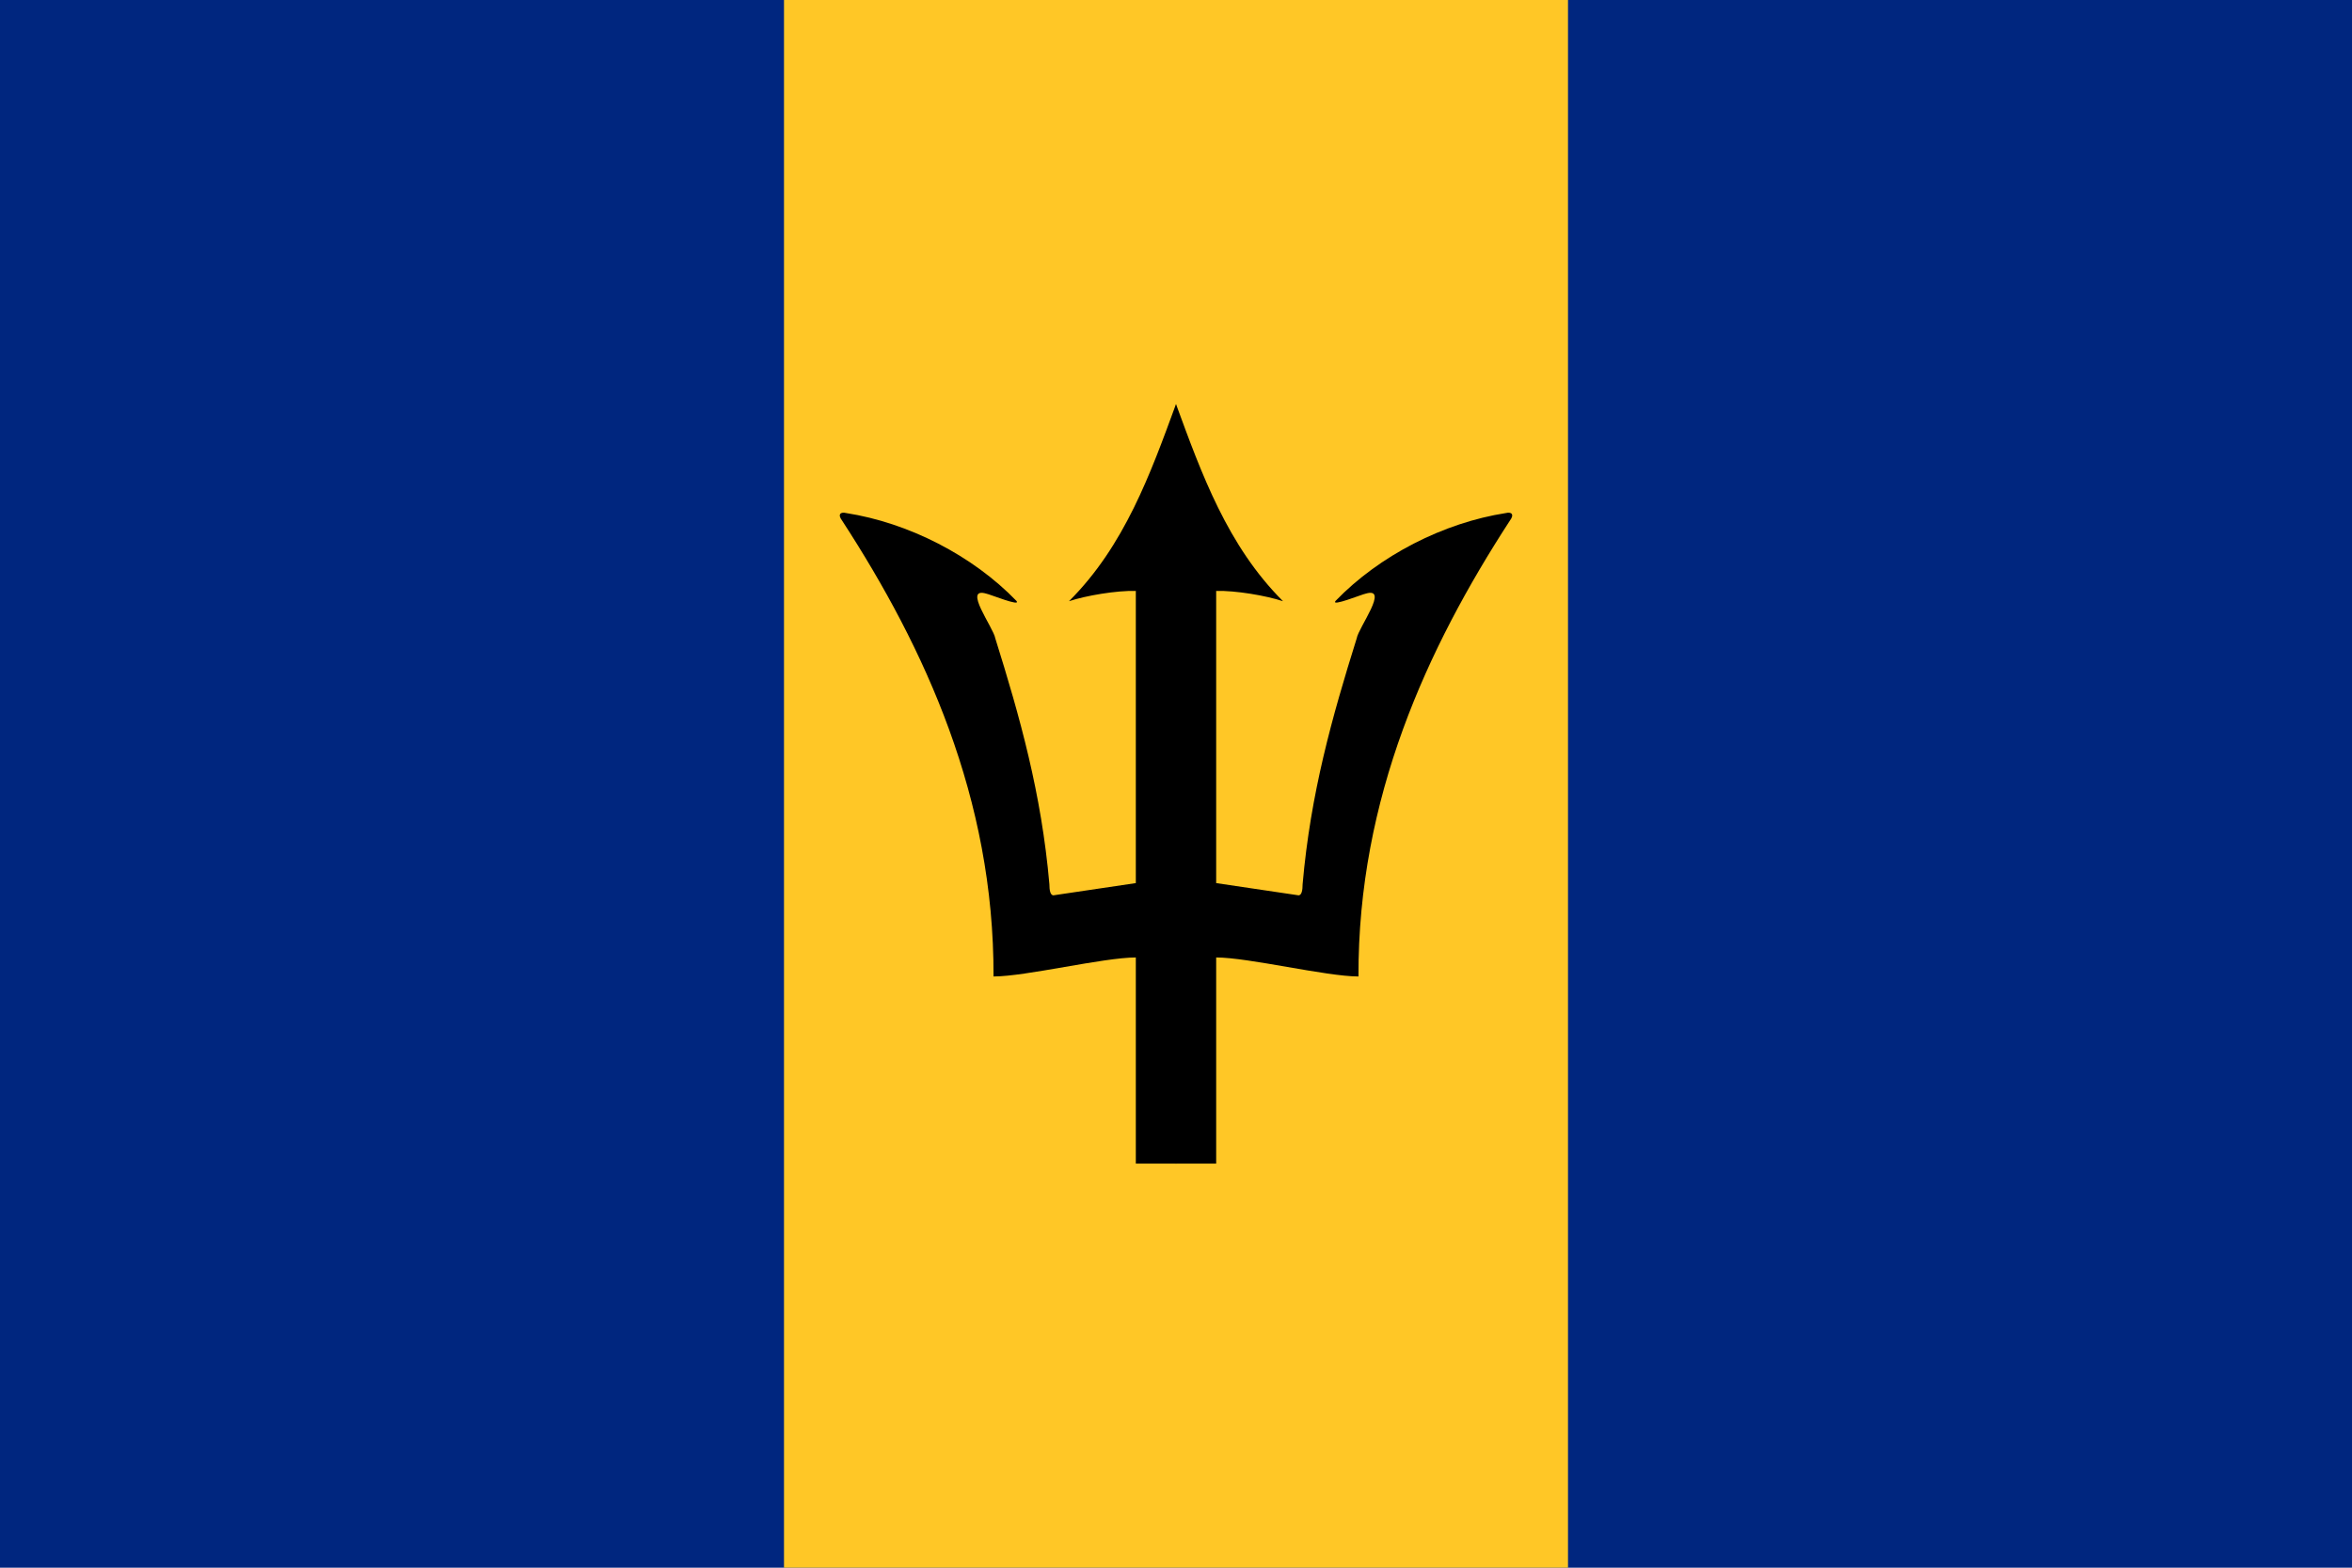
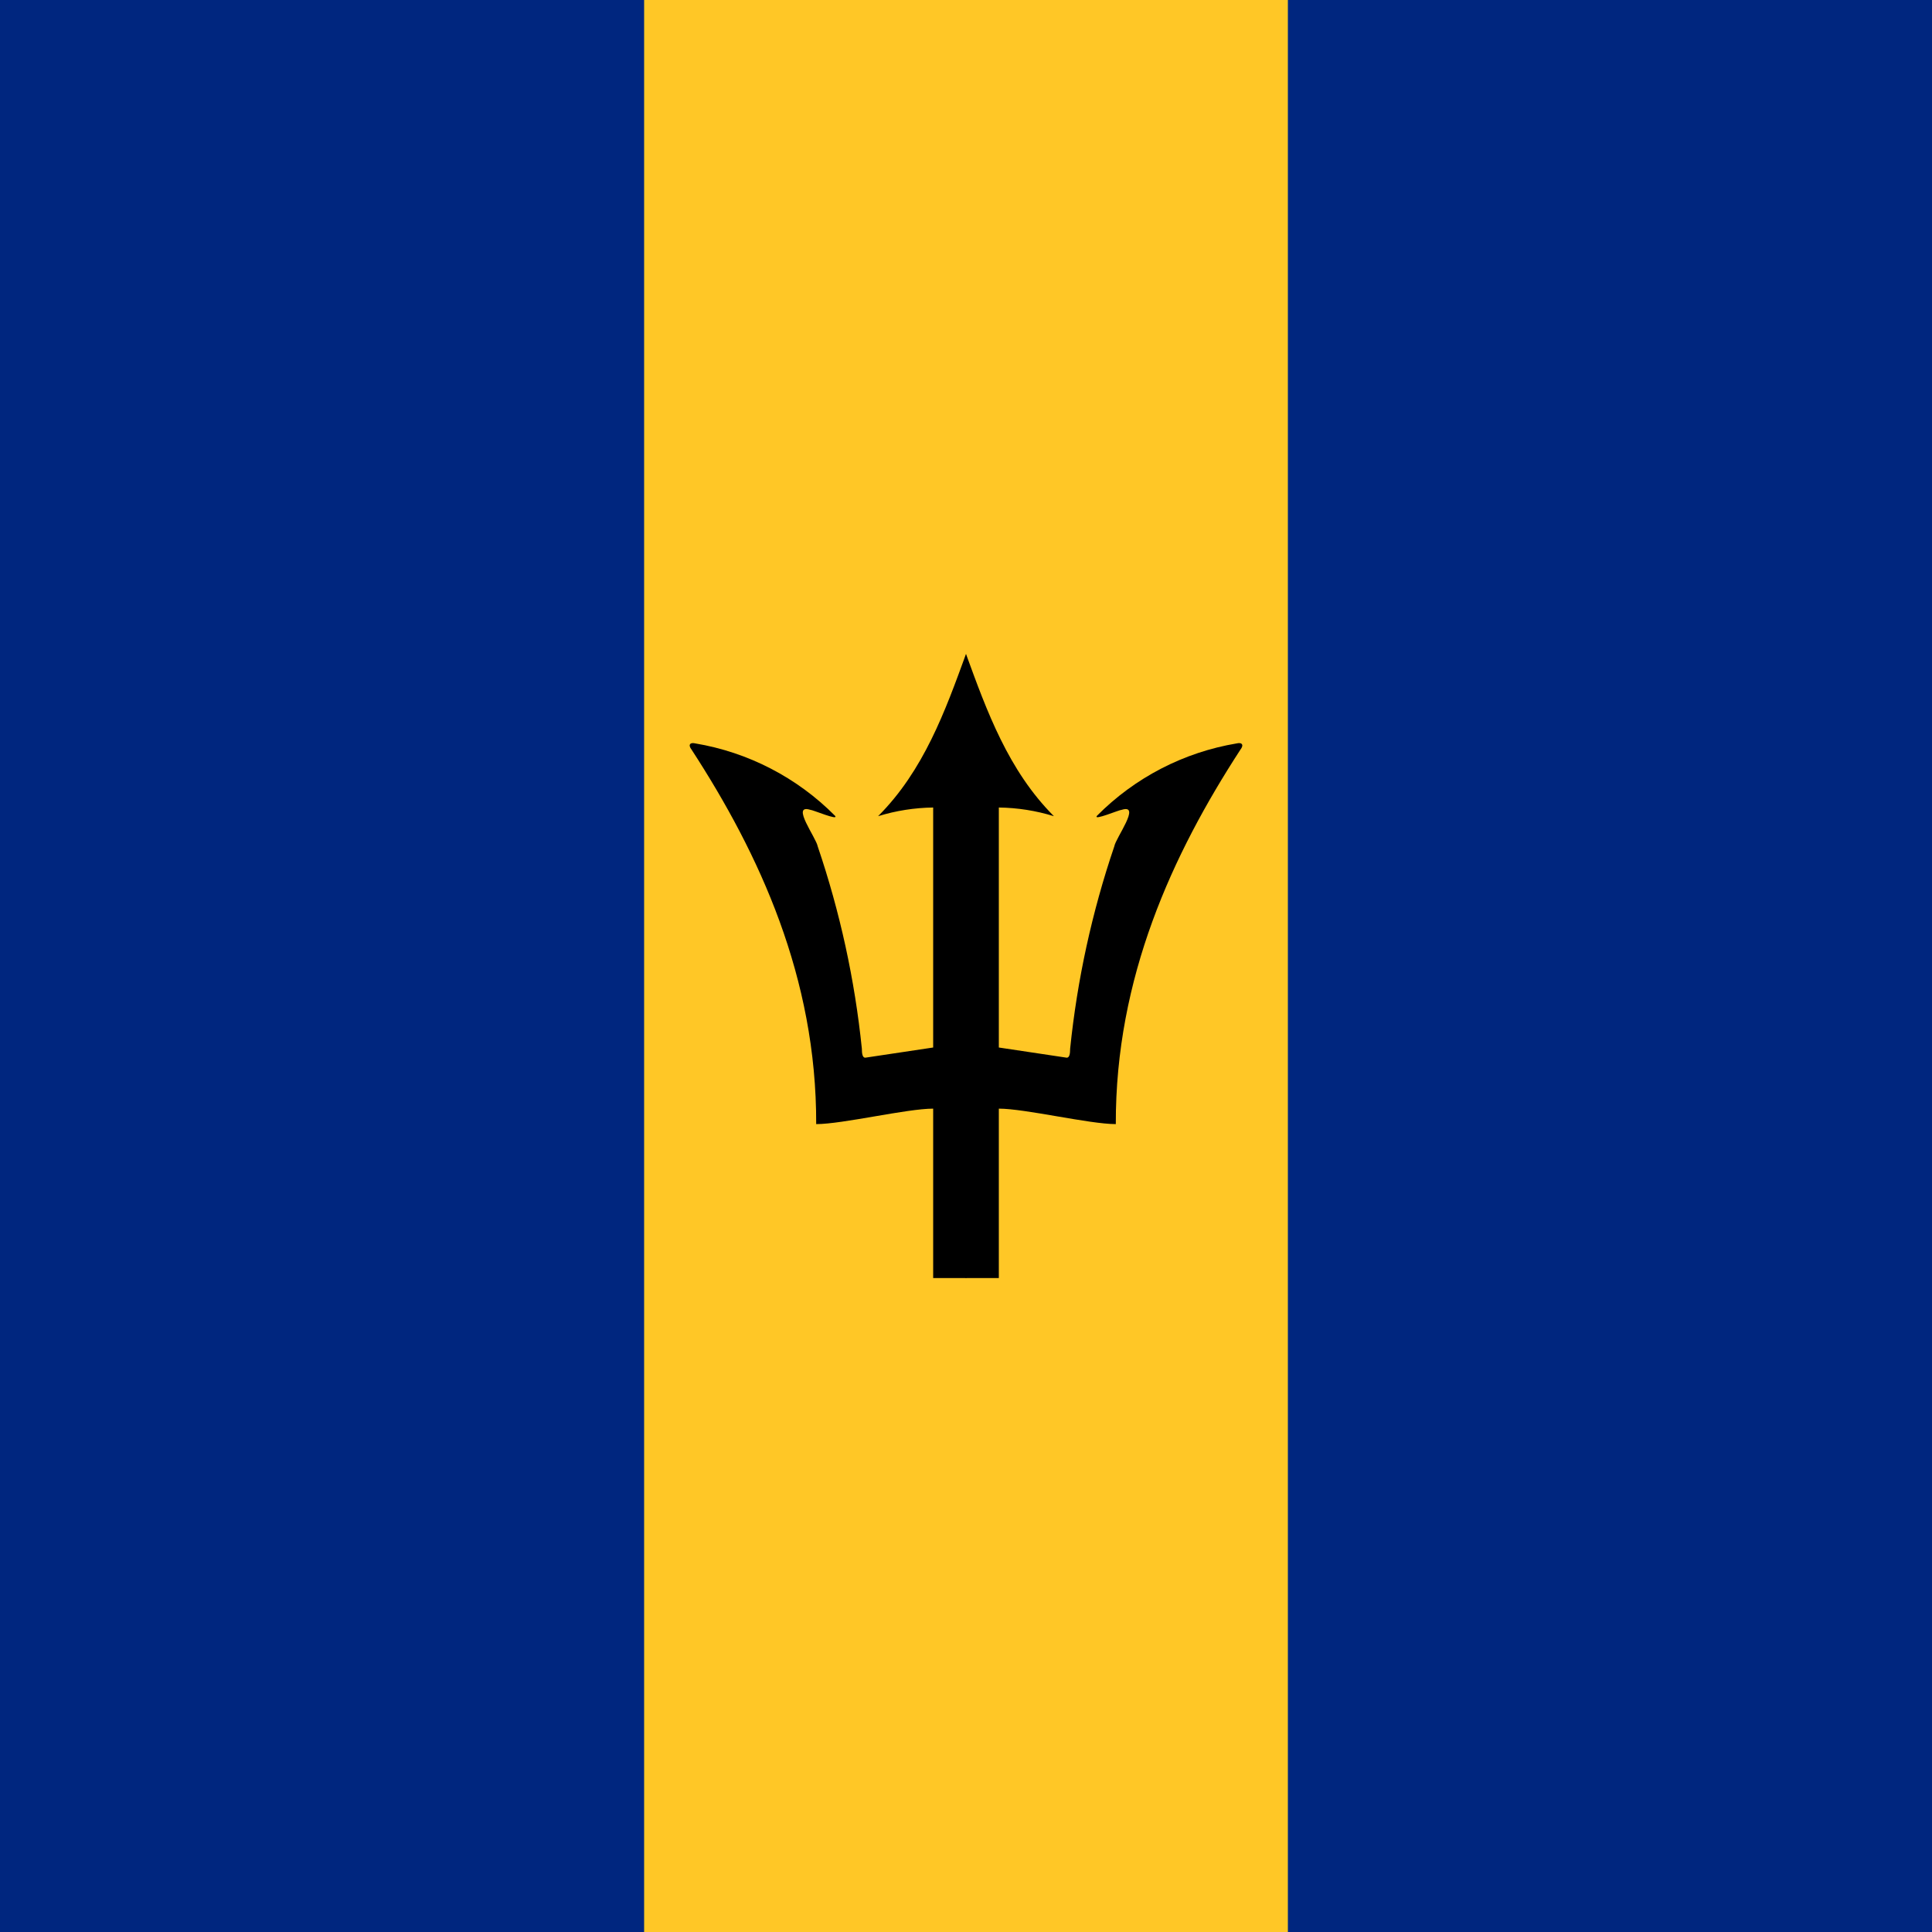
- <svg xmlns="http://www.w3.org/2000/svg" xmlns:xlink="http://www.w3.org/1999/xlink" viewBox="0 0 24000 16000">
-   <rect width="24000" height="16000" fill="#00267f" />
-   <rect width="8000" height="16000" fill="#ffc726" x="8000" />
-   <path id="h" fill="#000" d="M 12000,4124 C 11740,4833 11475,5571 10908,6136 C 11084,6078 11392,6026 11590,6031 L 11590,9013 L 10748,9138 C 10718,9135 10708,9088 10708,9024 C 10627,8098 10408,7320 10156,6515 C 10138,6405 9819,5985 10065,6059 C 10095,6063 10424,6197 10372,6133 C 9924,5669 9269,5335 8633,5236 C 8577,5222 8544,5250 8594,5315 C 9438,6614 10144,8147 10138,9966 C 10466,9966 11261,9772 11590,9772 C 11590,9772 11590,11876 11590,11876 L 12005,11876 12100, 6000 z" />
-   <use xlink:href="#h" transform="translate(24000,0) scale(-1,1)" />
+ <svg xmlns="http://www.w3.org/2000/svg" xmlns:xlink="http://www.w3.org/1999/xlink" id="flag-icons-bb" viewBox="0 0 512 512">
+   <path fill="#00267f" d="M0-.2h512V512H0z" />
+   <path fill="#ffc726" d="M170.7-.2h170.6V512H170.7z" />
+   <path id="a" d="M256 173.3c-5.5 15.1-11.2 30.9-23.3 43a51.7 51.7 0 0 1 14.6-2.3v63.6l-18 2.7c-.7 0-.9-1-.9-2.4a243.6 243.6 0 0 0-11.7-53.6c-.4-2.3-7.2-11.3-2-9.7.7 0 7.7 3 6.6 1.6a68 68 0 0 0-37.1-19.2c-1.2-.3-2 .3-.9 1.7 18 27.7 33.1 60.4 33 99.2 7 0 24-4.1 31-4.1v44.9h8.8l2-125.4z" />
+   <use xlink:href="#a" width="100%" height="100%" transform="matrix(-1 0 0 1 512 0)" />
</svg>
